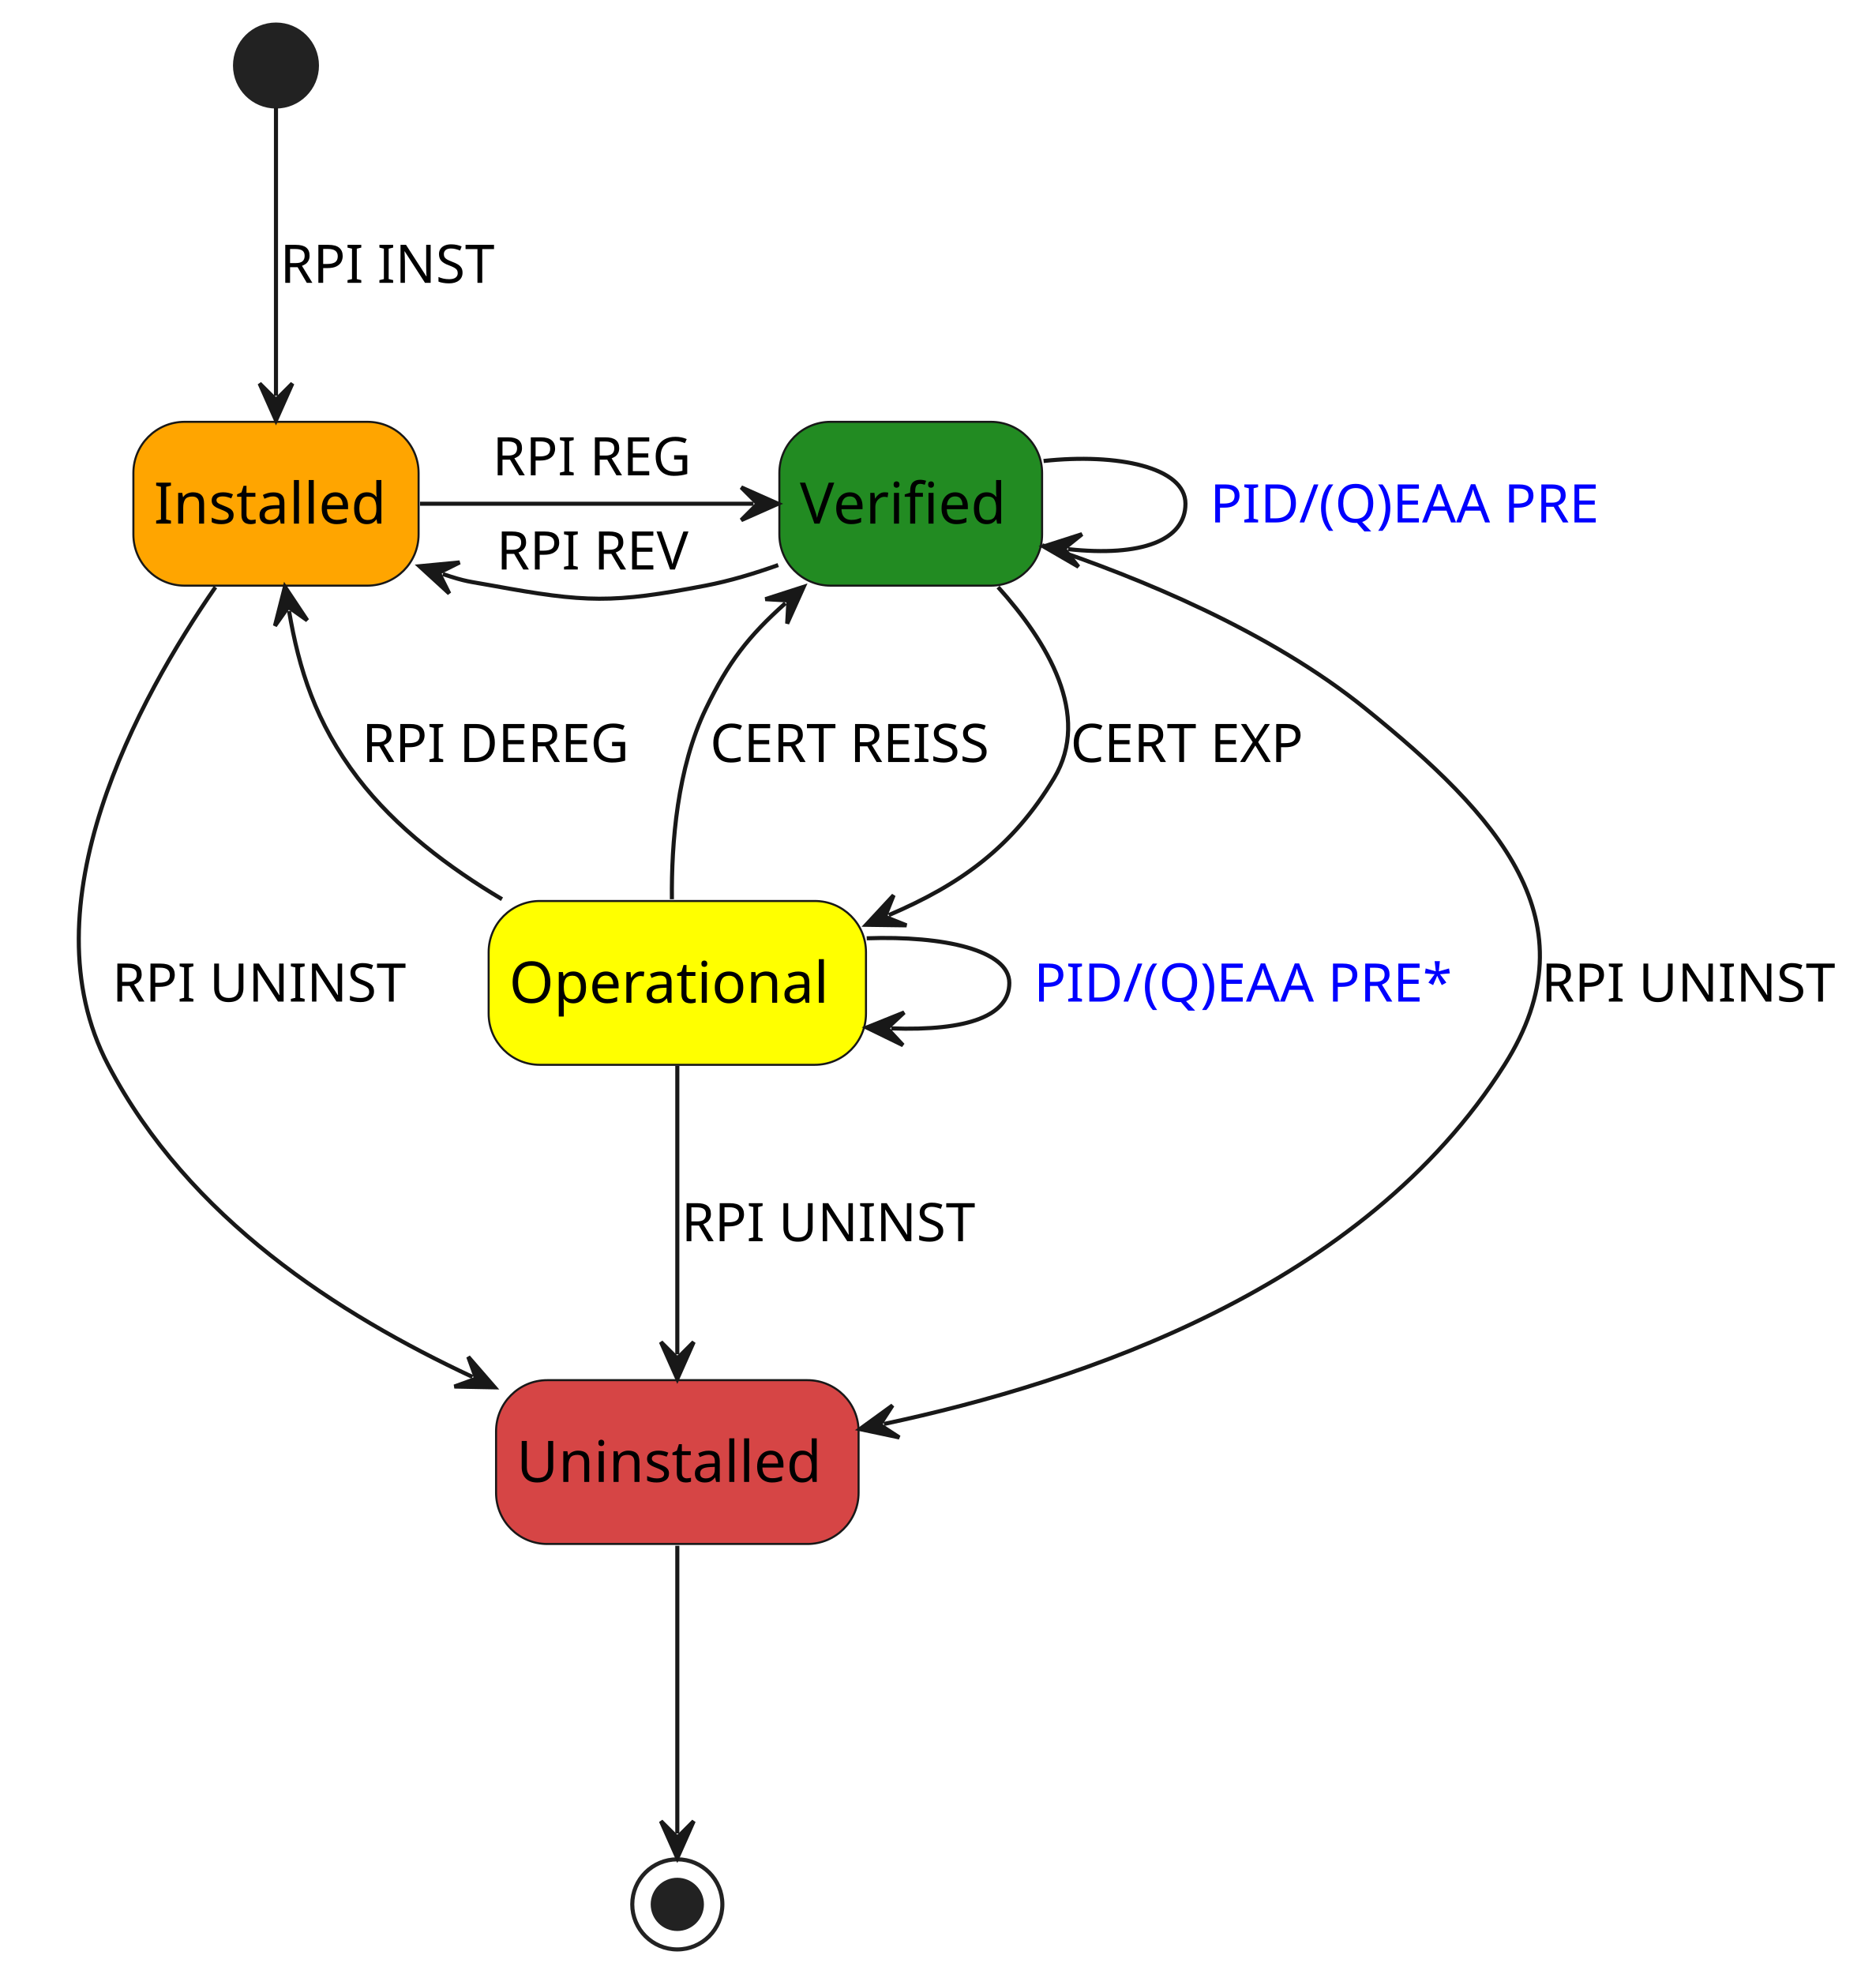
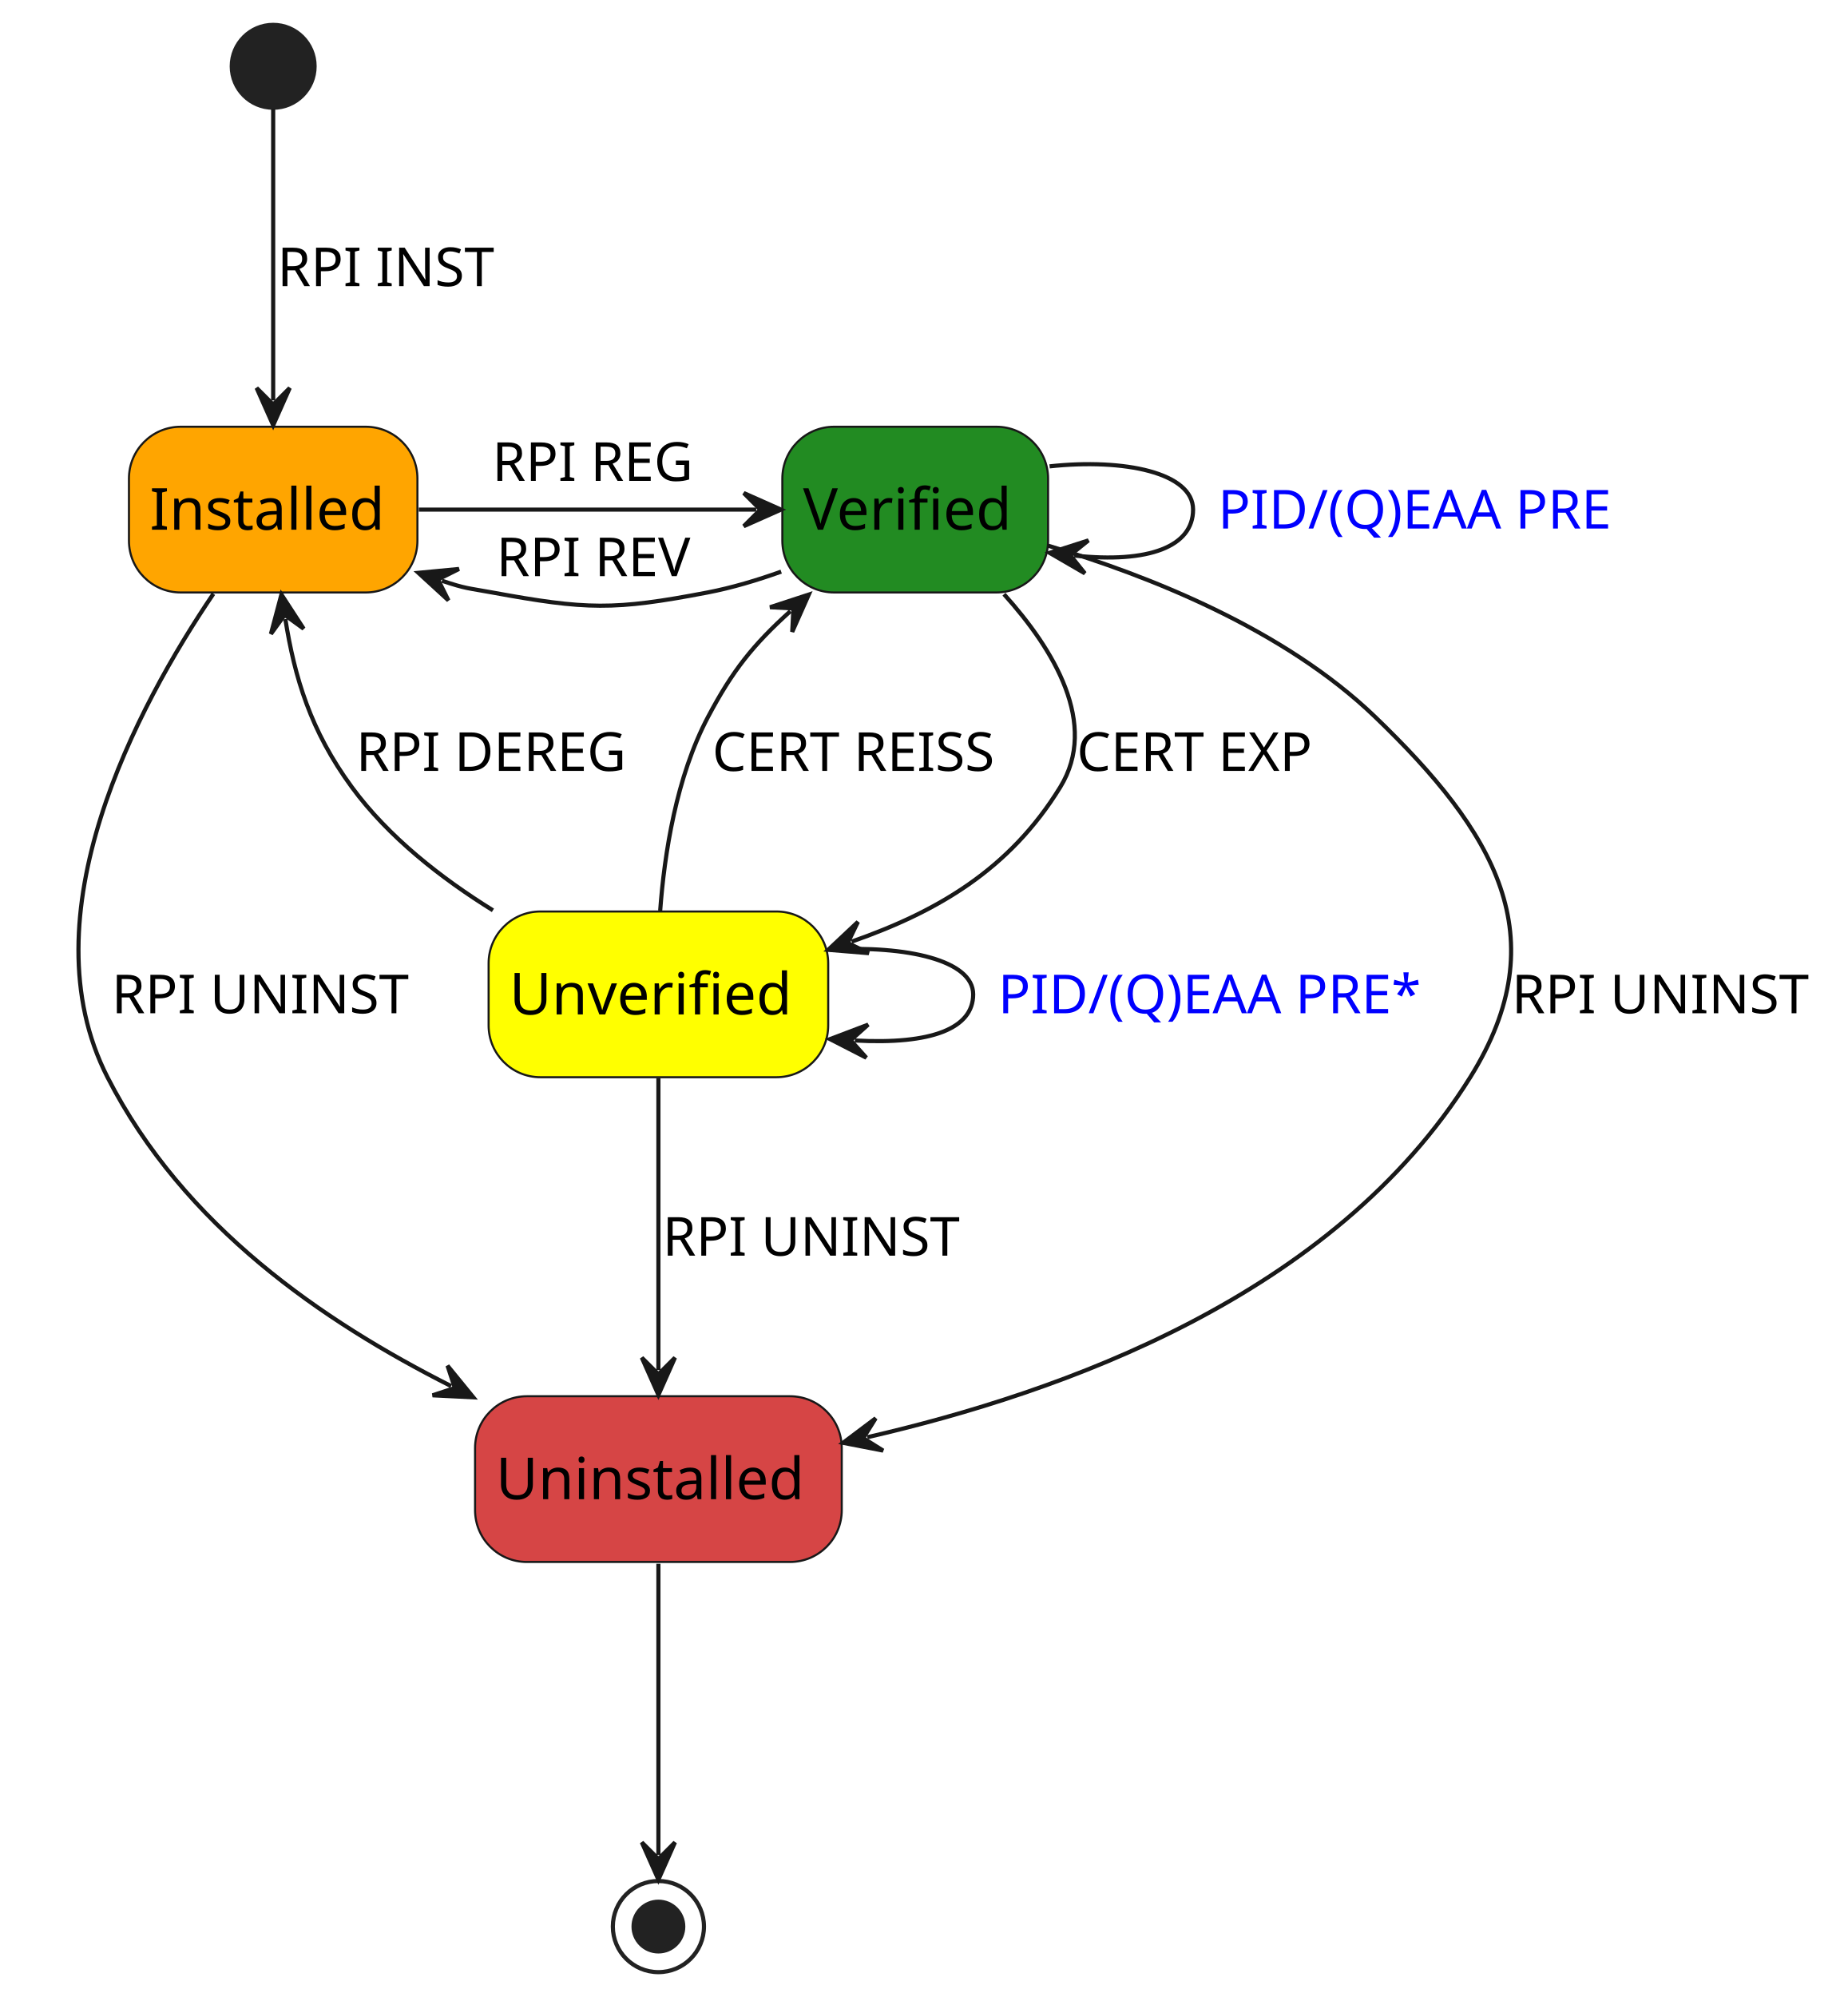
- <svg xmlns="http://www.w3.org/2000/svg" contentStyleType="text/css" data-diagram-type="STATE" height="482px" preserveAspectRatio="none" style="width:458px;height:482px;background:#FFFFFF;" version="1.1" viewBox="0 0 458 482" width="458px" zoomAndPan="magnify">
+ <svg xmlns="http://www.w3.org/2000/svg" contentStyleType="text/css" data-diagram-type="STATE" height="482px" preserveAspectRatio="none" style="width:446px;height:482px;background:#FFFFFF;" version="1.1" viewBox="0 0 446 482" width="446px" zoomAndPan="magnify">
  <defs />
  <g>
-     <rect fill="#FFA500" height="40" rx="12.5" ry="12.5" style="stroke:#181818;stroke-width:0.5;" width="69.644" x="32.57" y="103" />
-     <text fill="#000000" font-family="sans-serif" font-size="14" lengthAdjust="spacing" textLength="59.644" x="37.57" y="127.847">Installed</text>
-     <rect fill="#228B22" height="40" rx="12.5" ry="12.5" style="stroke:#181818;stroke-width:0.5;" width="64.154" x="190.31" y="103" />
-     <text fill="#000000" font-family="sans-serif" font-size="14" lengthAdjust="spacing" textLength="54.154" x="195.31" y="127.847">Verified</text>
-     <rect fill="#FFFF00" height="40" rx="12.5" ry="12.5" style="stroke:#181818;stroke-width:0.5;" width="92.141" x="119.32" y="220" />
-     <text fill="#000000" font-family="sans-serif" font-size="14" lengthAdjust="spacing" textLength="82.141" x="124.32" y="244.847">Operational</text>
-     <rect fill="#D64545" height="40" rx="12.5" ry="12.5" style="stroke:#181818;stroke-width:0.5;" width="88.524" x="121.13" y="337" />
-     <text fill="#000000" font-family="sans-serif" font-size="14" lengthAdjust="spacing" textLength="78.524" x="126.13" y="361.847">Uninstalled</text>
-     <ellipse cx="67.39" cy="16" fill="#222222" rx="10" ry="10" style="stroke:#222222;stroke-width:1;" />
-     <ellipse cx="165.39" cy="465" fill="none" rx="11" ry="11" style="stroke:#222222;stroke-width:1;" />
-     <ellipse cx="165.39" cy="465" fill="#222222" rx="6" ry="6" style="stroke:#222222;stroke-width:1;" />
+     <rect fill="#FFA500" height="40" rx="12.5" ry="12.5" style="stroke:#181818;stroke-width:0.5;" width="69.644" x="31.13" y="103" />
+     <text fill="#000000" font-family="sans-serif" font-size="14" lengthAdjust="spacing" textLength="59.644" x="36.13" y="127.847">Installed</text>
+     <rect fill="#228B22" height="40" rx="12.5" ry="12.5" style="stroke:#181818;stroke-width:0.5;" width="64.154" x="188.87" y="103" />
+     <text fill="#000000" font-family="sans-serif" font-size="14" lengthAdjust="spacing" textLength="54.154" x="193.87" y="127.847">Verified</text>
+     <rect fill="#FFFF00" height="40" rx="12.5" ry="12.5" style="stroke:#181818;stroke-width:0.5;" width="81.982" x="117.96" y="220" />
+     <text fill="#000000" font-family="sans-serif" font-size="14" lengthAdjust="spacing" textLength="71.982" x="122.96" y="244.847">Unverified</text>
+     <rect fill="#D64545" height="40" rx="12.5" ry="12.5" style="stroke:#181818;stroke-width:0.5;" width="88.524" x="114.69" y="337" />
+     <text fill="#000000" font-family="sans-serif" font-size="14" lengthAdjust="spacing" textLength="78.524" x="119.69" y="361.847">Uninstalled</text>
+     <ellipse cx="65.95" cy="16" fill="#222222" rx="10" ry="10" style="stroke:#222222;stroke-width:1;" />
+     <ellipse cx="158.95" cy="465" fill="none" rx="11" ry="11" style="stroke:#222222;stroke-width:1;" />
+     <ellipse cx="158.95" cy="465" fill="#222222" rx="6" ry="6" style="stroke:#222222;stroke-width:1;" />
    <g class="link" data-entity-1="*start*" data-entity-2="Installed" data-source-line="8" data-uid="lnk3" id="link_*start*_Installed">
-       <path d="M67.39,26.32 C67.39,43.38 67.39,73.98 67.39,96.64" fill="none" id="*start*-to-Installed" style="stroke:#181818;stroke-width:1;" />
-       <polygon fill="#181818" points="67.39,102.64,71.39,93.64,67.39,97.64,63.39,93.64,67.39,102.64" style="stroke:#181818;stroke-width:1;" />
-       <text fill="#000000" font-family="sans-serif" font-size="13" lengthAdjust="spacing" textLength="54.59" x="68.39" y="69.067">RPI INST</text>
+       <path d="M65.95,26.32 C65.95,43.38 65.95,73.98 65.95,96.64" fill="none" id="*start*-to-Installed" style="stroke:#181818;stroke-width:1;" />
+       <polygon fill="#181818" points="65.95,102.64,69.95,93.64,65.95,97.64,61.95,93.64,65.95,102.64" style="stroke:#181818;stroke-width:1;" />
+       <text fill="#000000" font-family="sans-serif" font-size="13" lengthAdjust="spacing" textLength="54.59" x="66.95" y="69.067">RPI INST</text>
    </g>
    <g class="link" data-entity-1="Installed" data-entity-2="Uninstalled" data-source-line="9" data-uid="lnk4" id="link_Installed_Uninstalled">
-       <path d="M52.61,143.36 C33.78,170.56 6,221.13 26.39,260 C46.15,297.66 82.686,320.906 115.366,336.206" fill="none" id="Installed-to-Uninstalled" style="stroke:#181818;stroke-width:1;" />
-       <polygon fill="#181818" points="120.8,338.75,114.345,331.311,116.272,336.63,110.953,338.557,120.8,338.75" style="stroke:#181818;stroke-width:1;" />
-       <text fill="#000000" font-family="sans-serif" font-size="13" lengthAdjust="spacing" textLength="73.83" x="27.39" y="244.567">RPI UNINST</text>
+       <path d="M51.52,143.32 C33.13,170.48 6,221 25.95,260 C44.36,296 77.915,318.895 108.915,334.555" fill="none" id="Installed-to-Uninstalled" style="stroke:#181818;stroke-width:1;" />
+       <polygon fill="#181818" points="114.27,337.26,108.04,329.632,109.807,335.005,104.433,336.772,114.27,337.26" style="stroke:#181818;stroke-width:1;" />
+       <text fill="#000000" font-family="sans-serif" font-size="13" lengthAdjust="spacing" textLength="73.83" x="26.95" y="244.567">RPI UNINST</text>
    </g>
    <g class="link" data-entity-1="Installed" data-entity-2="Ready" data-source-line="10" data-uid="lnk5" id="link_Installed_Ready">
-       <path d="M102.56,123 C128.82,123 158.43,123 184,123" fill="none" id="Installed-to-Ready" style="stroke:#181818;stroke-width:1;" />
-       <polygon fill="#181818" points="190,123,181,119,185,123,181,127,190,123" style="stroke:#181818;stroke-width:1;" />
-       <text fill="#000000" font-family="sans-serif" font-size="13" lengthAdjust="spacing" textLength="52.159" x="120.26" y="116.067">RPI REG</text>
+       <path d="M101.12,123 C127.38,123 156.99,123 182.56,123" fill="none" id="Installed-to-Ready" style="stroke:#181818;stroke-width:1;" />
+       <polygon fill="#181818" points="188.56,123,179.56,119,183.56,123,179.56,127,188.56,123" style="stroke:#181818;stroke-width:1;" />
+       <text fill="#000000" font-family="sans-serif" font-size="13" lengthAdjust="spacing" textLength="52.159" x="118.82" y="116.067">RPI REG</text>
    </g>
    <g class="link" data-entity-1="Installed" data-entity-2="Ready" data-source-line="12" data-uid="lnk8" id="link_Installed_Ready">
-       <path d="M108.129,140.166 C113.979,142.126 114.37,141.92 120.26,143 C143,147.16 149.57,147.36 172.26,143 C178.15,141.87 184.23,140.05 190.03,137.97" fill="none" id="Installed-backto-Ready" style="stroke:#181818;stroke-width:1;" />
-       <polygon fill="#181818" points="102.44,138.26,109.703,144.912,107.181,139.848,112.245,137.326,102.44,138.26" style="stroke:#181818;stroke-width:1;" />
-       <text fill="#000000" font-family="sans-serif" font-size="13" lengthAdjust="spacing" textLength="50.978" x="121.26" y="139.067">RPI REV</text>
+       <path d="M106.689,140.166 C112.539,142.126 112.93,141.92 118.82,143 C141.56,147.16 148.13,147.36 170.82,143 C176.71,141.87 182.79,140.05 188.59,137.97" fill="none" id="Installed-backto-Ready" style="stroke:#181818;stroke-width:1;" />
+       <polygon fill="#181818" points="101,138.26,108.263,144.912,105.741,139.848,110.805,137.326,101,138.26" style="stroke:#181818;stroke-width:1;" />
+       <text fill="#000000" font-family="sans-serif" font-size="13" lengthAdjust="spacing" textLength="50.978" x="119.82" y="139.067">RPI REV</text>
    </g>
    <g class="link" data-entity-1="Ready" data-entity-2="Uninstalled" data-source-line="11" data-uid="lnk6" id="link_Ready_Uninstalled">
-       <path d="M254.49,133.14 C278.08,140.99 309.97,154.06 333.39,173 C365.67,199.11 389.57,224.91 367.39,260 C332.96,314.49 264.109,337.431 215.839,347.701" fill="none" id="Ready-to-Uninstalled" style="stroke:#181818;stroke-width:1;" />
-       <polygon fill="#181818" points="209.97,348.95,219.605,350.99,214.861,347.909,217.94,343.165,209.97,348.95" style="stroke:#181818;stroke-width:1;" />
-       <text fill="#000000" font-family="sans-serif" font-size="13" lengthAdjust="spacing" textLength="73.83" x="376.39" y="244.567">RPI UNINST</text>
+       <path d="M253.04,131.71 C277.24,138.92 309.93,151.83 331.95,173 C360.78,200.72 376.12,226.06 354.95,260 C321.96,312.89 256.287,336.094 209.377,346.894" fill="none" id="Ready-to-Uninstalled" style="stroke:#181818;stroke-width:1;" />
+       <polygon fill="#181818" points="203.53,348.24,213.198,350.119,208.403,347.118,211.403,342.323,203.53,348.24" style="stroke:#181818;stroke-width:1;" />
+       <text fill="#000000" font-family="sans-serif" font-size="13" lengthAdjust="spacing" textLength="73.83" x="364.95" y="244.567">RPI UNINST</text>
    </g>
    <g class="link" data-entity-1="Ready" data-entity-2="Ready" data-source-line="13" data-uid="lnk9" id="link_Ready_Ready">
-       <path d="M254.83,112.56 C272.86,110.61 289.47,114.09 289.47,123 C289.47,131.91 278.825,136.035 260.795,134.085" fill="none" id="Ready-to-Ready" style="stroke:#181818;stroke-width:1;" />
-       <polygon fill="#181818" points="254.83,133.44,263.348,138.385,259.801,133.978,264.208,130.431,254.83,133.44" style="stroke:#181818;stroke-width:1;" />
-       <text fill="#0000FF" font-family="sans-serif" font-size="13" lengthAdjust="spacing" textLength="101.658" x="295.47" y="127.567">PID/(Q)EAA PRE</text>
+       <path d="M253.39,112.56 C271.42,110.61 288.03,114.09 288.03,123 C288.03,131.91 277.385,136.035 259.355,134.085" fill="none" id="Ready-to-Ready" style="stroke:#181818;stroke-width:1;" />
+       <polygon fill="#181818" points="253.39,133.44,261.908,138.385,258.361,133.978,262.768,130.431,253.39,133.44" style="stroke:#181818;stroke-width:1;" />
+       <text fill="#0000FF" font-family="sans-serif" font-size="13" lengthAdjust="spacing" textLength="101.658" x="294.03" y="127.567">PID/(Q)EAA PRE</text>
    </g>
-     <g class="link" data-entity-1="Ready" data-entity-2="Operational" data-source-line="14" data-uid="lnk10" id="link_Ready_Operational">
-       <path d="M243.72,143.36 C255.71,156.67 266.6,174.65 257.39,190 C247.24,206.91 234.566,215.938 217.026,223.448" fill="none" id="Ready-to-Operational" style="stroke:#181818;stroke-width:1;" />
-       <polygon fill="#181818" points="211.51,225.81,221.358,225.945,216.106,223.842,218.209,218.59,211.51,225.81" style="stroke:#181818;stroke-width:1;" />
-       <text fill="#000000" font-family="sans-serif" font-size="13" lengthAdjust="spacing" textLength="63.356" x="261.39" y="186.067">CERT EXP</text>
+     <g class="link" data-entity-1="Ready" data-entity-2="Unverified" data-source-line="14" data-uid="lnk10" id="link_Ready_Unverified">
+       <path d="M242.38,143.42 C254.42,156.77 265.33,174.76 255.95,190 C243.69,209.93 226.214,220.071 205.604,227.271" fill="none" id="Ready-to-Unverified" style="stroke:#181818;stroke-width:1;" />
+       <polygon fill="#181818" points="199.94,229.25,209.756,230.058,204.66,227.601,207.117,222.506,199.94,229.25" style="stroke:#181818;stroke-width:1;" />
+       <text fill="#000000" font-family="sans-serif" font-size="13" lengthAdjust="spacing" textLength="63.356" x="259.95" y="186.067">CERT EXP</text>
    </g>
-     <g class="link" data-entity-1="Ready" data-entity-2="Operational" data-source-line="16" data-uid="lnk13" id="link_Ready_Operational">
-       <path d="M191.787,147.28 C182.708,155.4 177.89,161.62 172.39,173 C165.36,187.52 163.93,205.9 164.07,219.57" fill="none" id="Ready-backto-Operational" style="stroke:#181818;stroke-width:1;" />
-       <polygon fill="#181818" points="196.26,143.28,186.885,146.298,192.533,146.613,192.218,152.261,196.26,143.28" style="stroke:#181818;stroke-width:1;" />
-       <text fill="#000000" font-family="sans-serif" font-size="13" lengthAdjust="spacing" textLength="75.981" x="173.39" y="186.067">CERT REISS</text>
+     <g class="link" data-entity-1="Ready" data-entity-2="Unverified" data-source-line="16" data-uid="lnk13" id="link_Ready_Unverified">
+       <path d="M190.806,147.52 C181.776,155.67 176.87,161.83 170.95,173 C163.25,187.51 160.4,206.06 159.38,219.79" fill="none" id="Ready-backto-Unverified" style="stroke:#181818;stroke-width:1;" />
+       <polygon fill="#181818" points="195.26,143.5,185.899,146.561,191.548,146.85,191.259,152.5,195.26,143.5" style="stroke:#181818;stroke-width:1;" />
+       <text fill="#000000" font-family="sans-serif" font-size="13" lengthAdjust="spacing" textLength="75.981" x="171.95" y="186.067">CERT REISS</text>
    </g>
-     <g class="link" data-entity-1="Operational" data-entity-2="Uninstalled" data-source-line="15" data-uid="lnk11" id="link_Operational_Uninstalled">
-       <path d="M165.39,260.25 C165.39,281.48 165.39,309.44 165.39,330.69" fill="none" id="Operational-to-Uninstalled" style="stroke:#181818;stroke-width:1;" />
-       <polygon fill="#181818" points="165.39,336.69,169.39,327.69,165.39,331.69,161.39,327.69,165.39,336.69" style="stroke:#181818;stroke-width:1;" />
-       <text fill="#000000" font-family="sans-serif" font-size="13" lengthAdjust="spacing" textLength="73.83" x="166.39" y="303.067">RPI UNINST</text>
+     <g class="link" data-entity-1="Unverified" data-entity-2="Uninstalled" data-source-line="15" data-uid="lnk11" id="link_Unverified_Uninstalled">
+       <path d="M158.95,260.25 C158.95,281.48 158.95,309.44 158.95,330.69" fill="none" id="Unverified-to-Uninstalled" style="stroke:#181818;stroke-width:1;" />
+       <polygon fill="#181818" points="158.95,336.69,162.95,327.69,158.95,331.69,154.95,327.69,158.95,336.69" style="stroke:#181818;stroke-width:1;" />
+       <text fill="#000000" font-family="sans-serif" font-size="13" lengthAdjust="spacing" textLength="73.83" x="159.95" y="303.067">RPI UNINST</text>
    </g>
-     <g class="link" data-entity-1="Operational" data-entity-2="Operational" data-source-line="17" data-uid="lnk14" id="link_Operational_Operational">
-       <path d="M211.64,229.11 C230.53,228.43 246.46,232.06 246.46,240 C246.46,247.94 236.526,251.786 217.636,251.106" fill="none" id="Operational-to-Operational" style="stroke:#181818;stroke-width:1;" />
-       <polygon fill="#181818" points="211.64,250.89,220.49,255.211,216.637,251.07,220.778,247.216,211.64,250.89" style="stroke:#181818;stroke-width:1;" />
-       <text fill="#0000FF" font-family="sans-serif" font-size="13" lengthAdjust="spacing" textLength="108.158" x="252.46" y="244.567">PID/(Q)EAA PRE*</text>
+     <g class="link" data-entity-1="Unverified" data-entity-2="Unverified" data-source-line="17" data-uid="lnk14" id="link_Unverified_Unverified">
+       <path d="M200.38,229.2 C218.91,228.17 234.94,231.77 234.94,240 C234.94,248.23 224.901,252.163 206.371,251.133" fill="none" id="Unverified-to-Unverified" style="stroke:#181818;stroke-width:1;" />
+       <polygon fill="#181818" points="200.38,250.8,209.144,255.293,205.372,251.077,209.588,247.306,200.38,250.8" style="stroke:#181818;stroke-width:1;" />
+       <text fill="#0000FF" font-family="sans-serif" font-size="13" lengthAdjust="spacing" textLength="108.158" x="240.94" y="244.567">PID/(Q)EAA PRE*</text>
    </g>
-     <g class="link" data-entity-1="Installed" data-entity-2="Operational" data-source-line="18" data-uid="lnk16" id="link_Installed_Operational">
-       <path d="M70.579,149.185 C72.99,163.304 77,176.39 87.39,190 C96.61,202.08 109.73,211.94 122.58,219.56" fill="none" id="Installed-backto-Operational" style="stroke:#181818;stroke-width:1;" />
-       <polygon fill="#181818" points="69.57,143.27,67.141,152.815,70.411,148.199,75.027,151.469,69.57,143.27" style="stroke:#181818;stroke-width:1;" />
-       <text fill="#000000" font-family="sans-serif" font-size="13" lengthAdjust="spacing" textLength="70.383" x="88.39" y="186.067">RPI DEREG</text>
+     <g class="link" data-entity-1="Installed" data-entity-2="Unverified" data-source-line="18" data-uid="lnk16" id="link_Installed_Unverified">
+       <path d="M68.885,149.415 C71.125,163.465 74.93,176.35 84.95,190 C93.79,202.05 106.56,212 119,219.72" fill="none" id="Installed-backto-Unverified" style="stroke:#181818;stroke-width:1;" />
+       <polygon fill="#181818" points="67.94,143.49,65.407,153.007,68.727,148.428,73.307,151.748,67.94,143.49" style="stroke:#181818;stroke-width:1;" />
+       <text fill="#000000" font-family="sans-serif" font-size="13" lengthAdjust="spacing" textLength="70.383" x="85.95" y="186.067">RPI DEREG</text>
    </g>
    <g class="link" data-entity-1="Uninstalled" data-entity-2="*end*" data-source-line="19" data-uid="lnk18" id="link_Uninstalled_*end*">
-       <path d="M165.39,377.44 C165.39,399.91 165.39,430.06 165.39,447.68" fill="none" id="Uninstalled-to-*end*" style="stroke:#181818;stroke-width:1;" />
-       <polygon fill="#181818" points="165.39,453.68,169.39,444.68,165.39,448.68,161.39,444.68,165.39,453.68" style="stroke:#181818;stroke-width:1;" />
-       <text fill="#000000" font-family="sans-serif" font-size="13" lengthAdjust="spacing" textLength="4.132" x="166.39" y="420.067"> </text>
+       <path d="M158.95,377.44 C158.95,399.91 158.95,430.06 158.95,447.68" fill="none" id="Uninstalled-to-*end*" style="stroke:#181818;stroke-width:1;" />
+       <polygon fill="#181818" points="158.95,453.68,162.95,444.68,158.95,448.68,154.95,444.68,158.95,453.68" style="stroke:#181818;stroke-width:1;" />
+       <text fill="#000000" font-family="sans-serif" font-size="13" lengthAdjust="spacing" textLength="4.132" x="159.95" y="420.067"> </text>
    </g>
  </g>
</svg>
